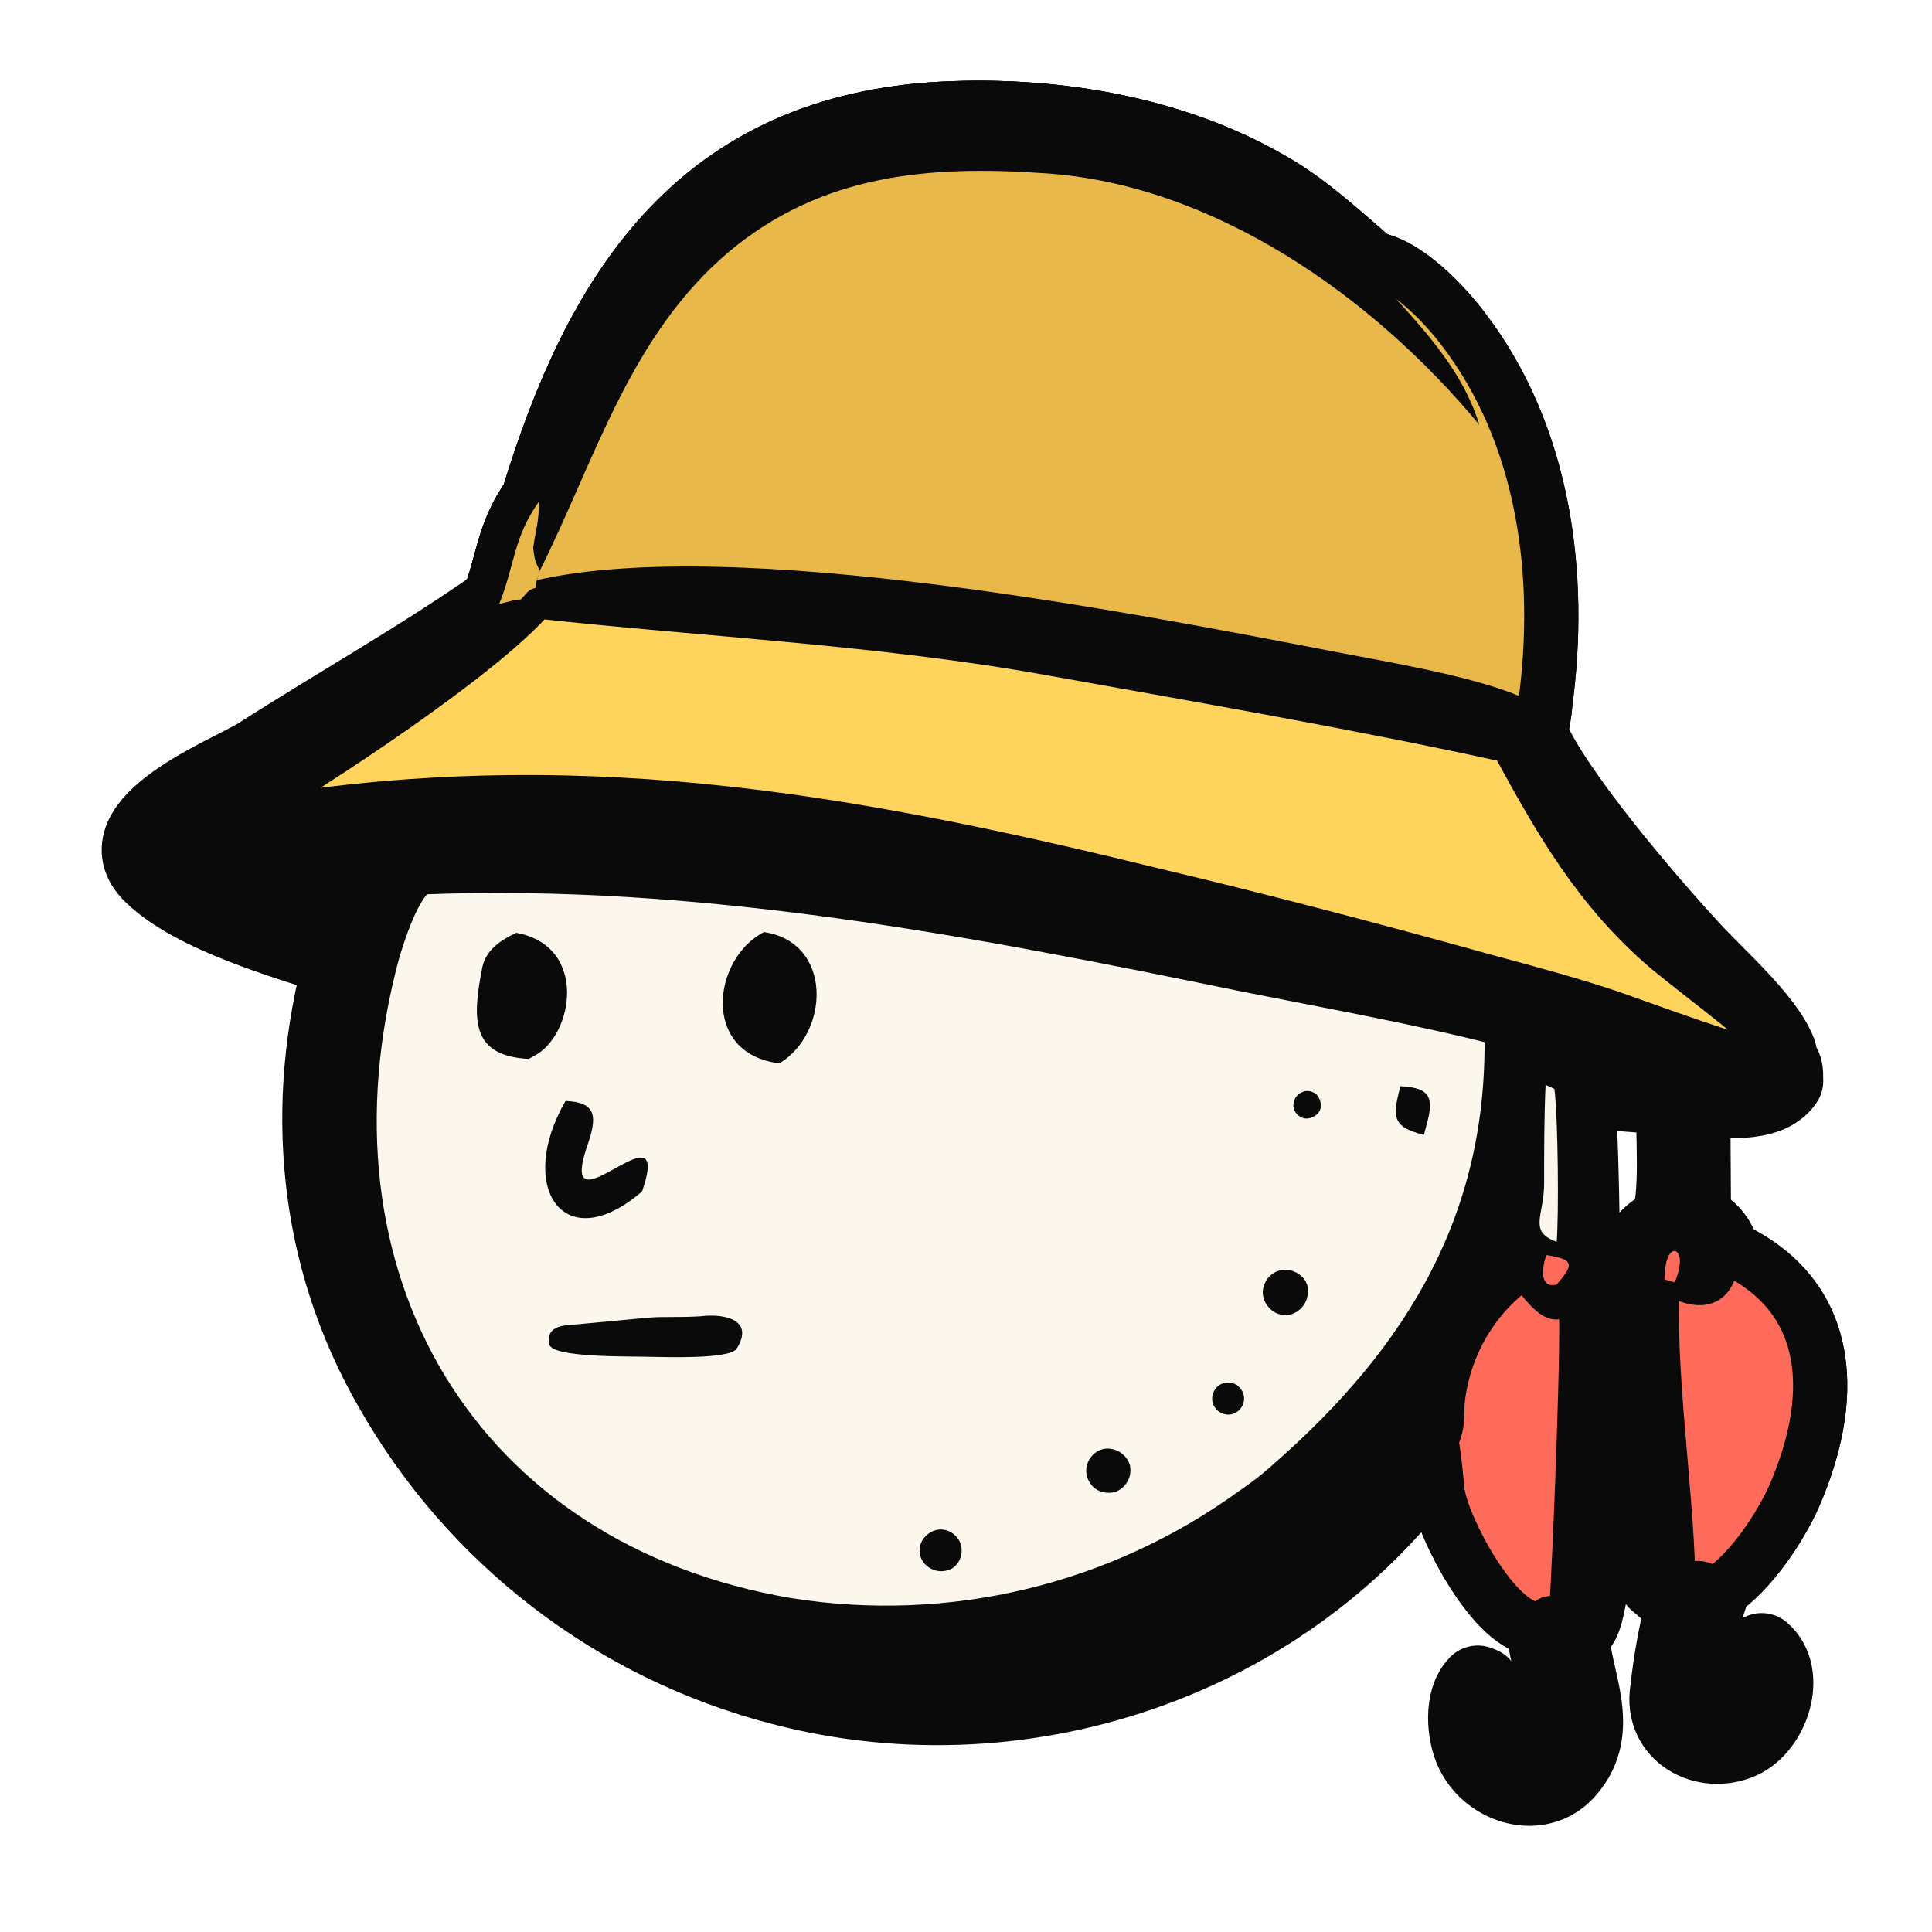
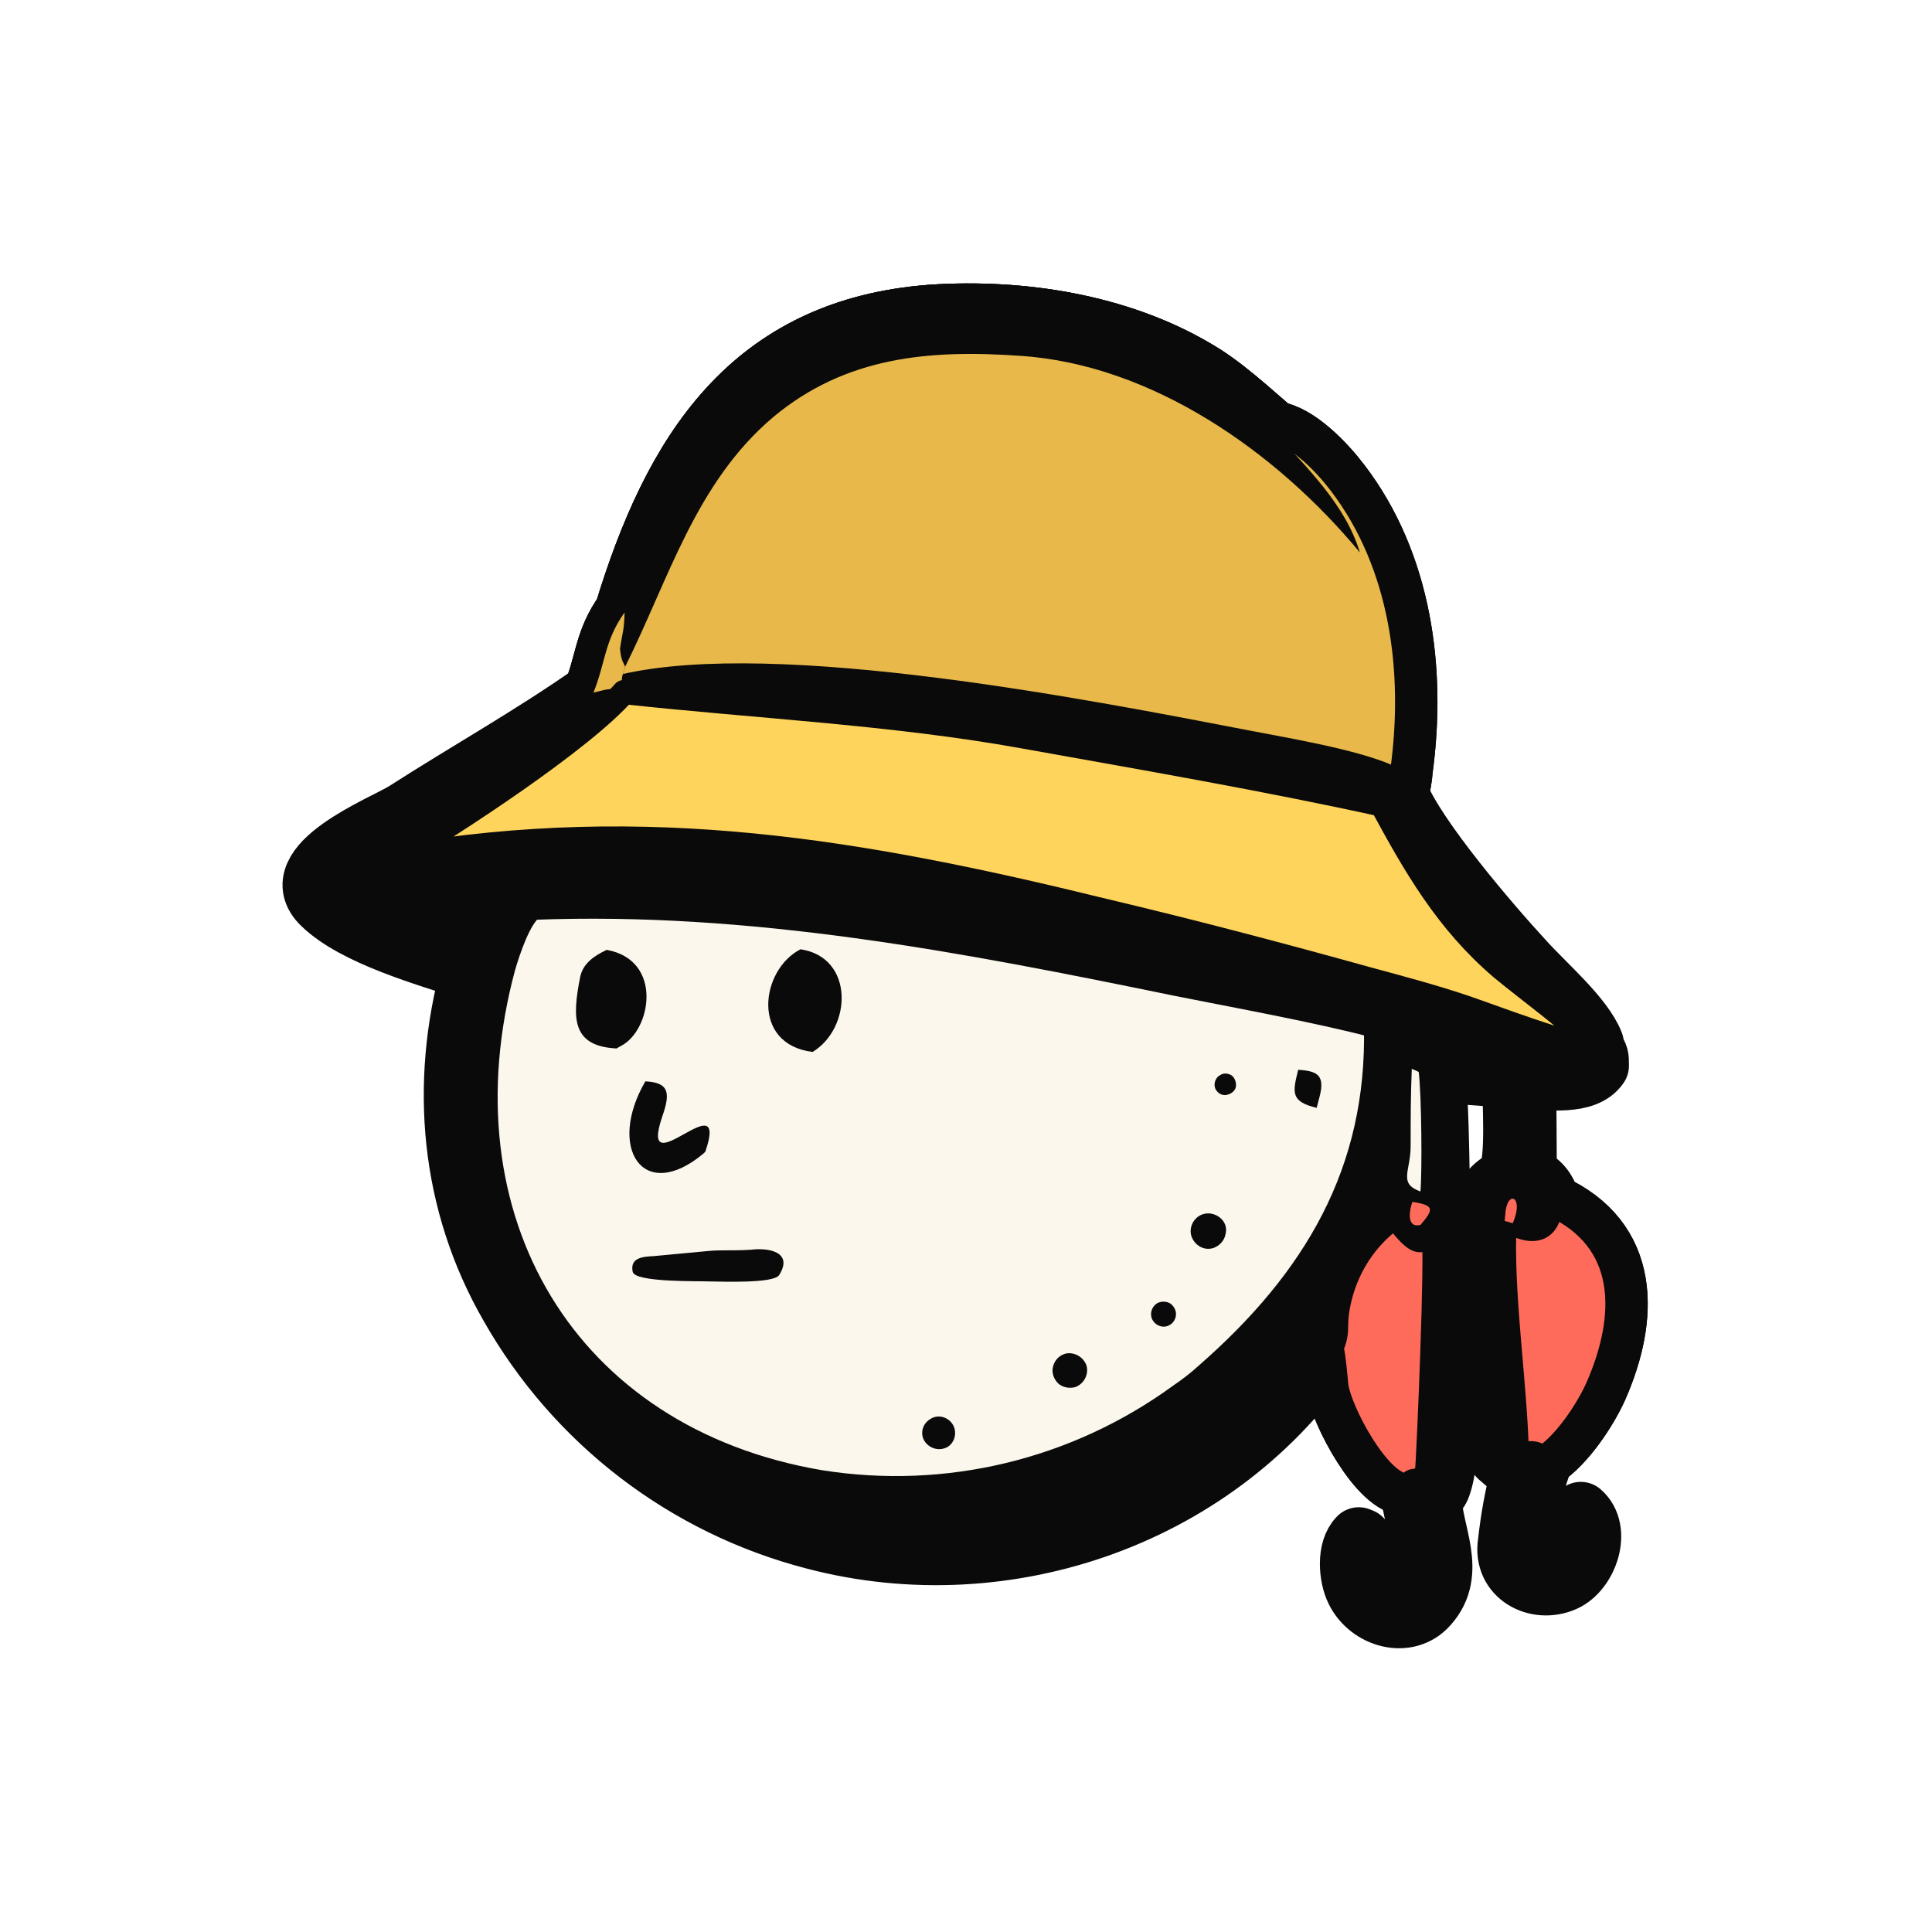
- <svg xmlns="http://www.w3.org/2000/svg" viewBox="727 387 262 262">
+ <svg xmlns="http://www.w3.org/2000/svg" viewBox="691.8 348.8 335.0 335.0">
  <g data-outlined="1" fill="#0a0a0a" stroke="#0a0a0a" stroke-width="10.5" stroke-linejoin="round">
    <path d="M800.1 455C808.5 427.4 821.8 405.7 853.5 403.4C868.8 402.4 885.6 405 898.9 412.8C903.7 415.5 908.5 420 912.7 423.6C916.8 424.1 921.7 429.3 924.2 432.6C934.9 446.6 937.3 465.1 935 482.2C934.9 483.7 934.6 485.1 934.3 486.5C937.4 494.2 950.2 509.1 956.1 515.5C959.6 519.4 966.3 525.1 968.1 529.7L968.1 529.9L968.2 530.6C969 532 969 531.9 969 533.6C966.7 537 960.2 536 956.4 535.9L956.5 552.3C959.1 554.2 959.6 554.5 960.8 557.6C974.5 563.8 974.2 577.1 968.8 589.4C967 593.4 963.2 599.1 959.4 601.6C958.7 603.6 952 621.7 960.6 620.3C963 619.9 963.7 612.2 965.9 611C969.5 614.1 967.1 621.2 963 623C958.2 625.1 952.4 622 953.3 616.3C953.8 611.9 954.4 608.7 955.4 604.6L951.7 601.4C950.4 594.7 946.9 560.4 950 555.7C950.7 554.4 952.1 553.7 953.3 552.9C954.8 549.4 954 540.2 954.1 535.7L940.7 534.7C941.2 541 941.3 547.3 941.4 553.6C941.5 556.3 943.8 558 944 560.6C944.4 567.1 944.1 604.1 941.1 607.4C940.8 607.7 940.3 608.2 940 608.5C940.1 614.6 944.5 621.4 939.4 627.1C935.8 631.2 929.2 629.3 926.9 624.6C925.7 622.2 925.3 617.5 927.4 615.4L927.9 615.6C929.1 620.7 931.4 632.8 937.9 621.9C939.2 619.8 936.7 609.2 936 606.4C931.1 606.8 924 593.4 923.5 589C923.3 586.9 923.1 584.6 922.7 582.4C903.4 611.5 866.5 624.5 833 615.7C810.6 609.9 791.6 595.3 780.2 575.2C769.9 557.3 768.1 536.8 773.5 517.1C765.6 514.5 753.4 511.1 747.7 505.6C740.6 498.8 758.3 491.9 762 489.6C772.9 482.6 784.2 476.3 794.7 468.9C796.8 463.7 796.6 459.9 800.1 455Z" />
    <path d="M800.1 455C808.5 427.4 821.8 405.7 853.5 403.4C868.8 402.4 885.6 405 898.9 412.8C903.7 415.5 908.5 420 912.7 423.6C916.8 424.1 921.7 429.3 924.2 432.6C934.9 446.6 937.3 465.1 935 482.2C934.9 483.7 934.6 485.1 934.3 486.5L934.1 485C933.7 484.5 933 483.7 932.4 483.4C926.1 480.7 914.6 478.8 907.9 477.5C880.9 472.3 826.5 461.6 799.9 467.8C799.1 468.2 799.2 468.2 798.3 468.3C796.9 468.2 796.1 468.6 794.7 468.9C796.8 463.7 796.6 459.9 800.1 455Z" />
    <path d="M800.1 455C808.5 427.4 821.8 405.7 853.5 403.4C868.8 402.4 885.6 405 898.9 412.8C903.7 415.5 908.5 420 912.7 423.6C918.4 429.9 925.1 436.3 927.6 444.6C913.2 427.2 891.6 412 868.7 410.5C853 409.4 838.5 410.6 825.9 421.1C812.4 432.5 807.8 449.2 800.2 464.4C799.8 466.1 799.3 466.2 799.9 467.8C799.1 468.2 799.2 468.2 798.3 468.3C796.9 468.2 796.1 468.6 794.7 468.9C796.8 463.7 796.6 459.9 800.1 455Z" />
    <path d="M800 468.8C822.9 471.3 846.6 472.4 869.3 476.5C889.9 480.2 910.9 483.8 931.4 488.3C937.2 499 942.7 508.6 952.2 516.7C957.3 520.9 962.7 524.7 967.5 529.3L968.1 529.9L968.2 530.6C964.3 530.3 950 524.9 945.6 523.4C939.9 521.5 934.6 520.1 928.7 518.5C913.6 514.3 898.4 510.3 883.2 506.7C841.2 496.4 804.1 490 760.7 497.4C770.4 491.7 792.9 477 800 468.8Z" />
    <path d="M960.8 557.6C974.5 563.8 974.2 577.1 968.8 589.4C967 593.4 963.2 599.1 959.4 601.6C958.4 600.9 957.5 600.5 956 601C955.8 601 954.8 600.9 954.8 600.7C954.5 588.3 952 572.6 952.7 560.5L954.1 560.9C956.9 562.3 959.9 562.8 960.6 558.5L960.8 557.6Z" />
    <path d="M933.7 559.7C939.1 567 938.1 562.1 940.4 563.6C941 565.7 939.6 599.9 939.2 604.9C939.2 605.1 938.8 605.3 938.5 605.4C938.1 605.5 938 605.5 937.5 605.5C936.6 605.6 936.5 605.7 936 606.4C931.1 606.8 924 593.4 923.5 589C923.3 586.9 923.1 584.6 922.7 582.4C923.8 579.9 923.3 579 923.6 576.5C924.5 569.9 927.9 564 933.2 560.1L933.7 559.7Z" />
    <path d="M784.1 506.2C822.1 504.7 858.8 511.8 895.8 519.4C906.3 521.5 920.2 524 930.4 526.7C931 552 919.8 570.8 901 587.2C899.6 588.5 898 589.7 896.4 590.8C878.4 603.9 856 609.3 834 605.8C789.8 598.3 767.3 560.1 779.1 516.4C779.9 513.7 781.8 507.8 784.1 506.2Z" />
    <path d="M830.6 513.4C840 514.8 839.5 527.1 832.7 531.2C822 529.9 823.6 517 830.6 513.4Z" />
    <path d="M797 513.5C806.9 515.3 804.7 527.6 799.4 530.2L798.7 530.6C790.9 530.2 791 525.3 792.4 518.2C792.9 515.8 794.9 514.5 797 513.5Z" />
    <path d="M814.8 565.7C817.1 565.5 818.7 565.7 822 565.5C825.1 565.1 829.4 565.9 826.9 569.9C825.9 571.4 816.7 571 815.1 571C813 570.9 801.8 571.2 801.5 569.3C801 566.8 803.4 566.7 805.2 566.6L814.8 565.7Z" />
    <path d="M803.7 536.3C808 536.5 808 538.5 806.6 542.5C802.4 555 818.4 535.9 814.1 548.5L813.8 548.8C803.3 557.6 797 547.8 803.7 536.3Z" />
  </g>
  <path fill="#0a0a0a" d="M800.1 455C808.5 427.4 821.8 405.7 853.5 403.4C868.8 402.4 885.6 405 898.9 412.8C903.7 415.5 908.5 420 912.7 423.6C916.8 424.1 921.7 429.3 924.2 432.6C934.9 446.6 937.3 465.1 935 482.2C934.9 483.7 934.6 485.1 934.3 486.5C937.4 494.2 950.2 509.1 956.1 515.5C959.6 519.4 966.3 525.1 968.1 529.7L968.1 529.9L968.2 530.6C969 532 969 531.9 969 533.6C966.7 537 960.2 536 956.4 535.9L956.5 552.3C959.1 554.2 959.6 554.5 960.8 557.6C974.5 563.8 974.2 577.1 968.8 589.4C967 593.4 963.2 599.1 959.4 601.6C958.7 603.6 952 621.7 960.6 620.3C963 619.9 963.7 612.2 965.9 611C969.5 614.1 967.1 621.2 963 623C958.2 625.1 952.4 622 953.3 616.3C953.8 611.9 954.4 608.7 955.4 604.6L951.7 601.4C950.4 594.7 946.9 560.4 950 555.7C950.7 554.4 952.1 553.7 953.3 552.9C954.8 549.4 954 540.2 954.1 535.7L940.7 534.7C941.2 541 941.3 547.3 941.4 553.6C941.5 556.3 943.8 558 944 560.6C944.4 567.1 944.1 604.1 941.1 607.4C940.8 607.7 940.3 608.2 940 608.5C940.1 614.6 944.5 621.4 939.4 627.1C935.8 631.2 929.2 629.3 926.9 624.6C925.7 622.2 925.3 617.5 927.4 615.4L927.9 615.6C929.1 620.7 931.4 632.8 937.9 621.9C939.2 619.8 936.7 609.2 936 606.4C931.1 606.8 924 593.4 923.5 589C923.3 586.9 923.1 584.6 922.7 582.4C903.4 611.5 866.5 624.5 833 615.7C810.6 609.9 791.6 595.3 780.2 575.2C769.9 557.3 768.1 536.8 773.5 517.1C765.6 514.5 753.4 511.1 747.7 505.6C740.6 498.8 758.3 491.9 762 489.6C772.9 482.6 784.2 476.3 794.7 468.9C796.8 463.7 796.6 459.9 800.1 455Z" />
  <path stroke="#0a0a0a" stroke-width="4.2" stroke-linejoin="round" fill="#e8b94a" d="M800.1 455C808.5 427.4 821.8 405.7 853.5 403.4C868.8 402.4 885.6 405 898.9 412.8C903.7 415.5 908.5 420 912.7 423.6C916.8 424.1 921.7 429.3 924.2 432.6C934.9 446.6 937.3 465.1 935 482.2C934.9 483.7 934.6 485.1 934.3 486.5L934.1 485C933.7 484.5 933 483.7 932.4 483.4C926.1 480.7 914.6 478.8 907.9 477.5C880.9 472.3 826.5 461.6 799.9 467.8C799.1 468.2 799.2 468.2 798.3 468.3C796.9 468.2 796.1 468.6 794.7 468.9C796.8 463.7 796.6 459.9 800.1 455Z" />
  <path fill="#0a0a0a" d="M800.1 455C808.5 427.4 821.8 405.7 853.5 403.4C868.8 402.4 885.6 405 898.9 412.8C903.7 415.5 908.5 420 912.7 423.6C918.4 429.9 925.1 436.3 927.6 444.6C913.2 427.2 891.6 412 868.7 410.5C853 409.4 838.5 410.6 825.9 421.1C812.4 432.5 807.8 449.2 800.2 464.4C799.8 466.1 799.3 466.2 799.9 467.8C799.1 468.2 799.2 468.2 798.3 468.3C796.9 468.2 796.1 468.6 794.7 468.9C796.8 463.7 796.6 459.9 800.1 455Z" />
  <path fill="#e8b94a" d="M800.1 455C800 458.3 799.8 458 799.3 461.3C799.5 462.8 799.5 463 800.2 464.4C799.8 466.1 799.3 466.2 799.9 467.8C799.1 468.2 799.2 468.2 798.3 468.3C796.9 468.2 796.1 468.6 794.7 468.9C796.8 463.7 796.6 459.9 800.1 455Z" />
  <path stroke="#0a0a0a" stroke-width="4.2" stroke-linejoin="round" fill="#ffd45c" d="M800 468.8C822.9 471.3 846.6 472.4 869.3 476.5C889.9 480.2 910.9 483.8 931.4 488.3C937.2 499 942.7 508.6 952.2 516.7C957.3 520.9 962.7 524.7 967.5 529.3L968.1 529.9L968.2 530.6C964.3 530.3 950 524.9 945.6 523.4C939.9 521.5 934.6 520.1 928.7 518.5C913.6 514.3 898.4 510.3 883.2 506.7C841.2 496.4 804.1 490 760.7 497.4C770.4 491.7 792.9 477 800 468.8Z" />
  <path stroke="#0a0a0a" stroke-width="4.2" stroke-linejoin="round" fill="#ff6b5a" d="M960.8 557.6C974.5 563.8 974.2 577.1 968.8 589.4C967 593.4 963.2 599.1 959.4 601.6C958.4 600.9 957.5 600.5 956 601C955.8 601 954.8 600.9 954.8 600.7C954.5 588.3 952 572.6 952.7 560.5L954.1 560.9C956.9 562.3 959.9 562.8 960.6 558.5L960.8 557.6Z" />
  <path stroke="#0a0a0a" stroke-width="4.2" stroke-linejoin="round" fill="#ff6b5a" d="M933.7 559.7C939.1 567 938.1 562.1 940.4 563.6C941 565.7 939.6 599.9 939.2 604.9C939.2 605.1 938.8 605.3 938.5 605.4C938.1 605.5 938 605.5 937.5 605.5C936.6 605.6 936.5 605.7 936 606.4C931.1 606.8 924 593.4 923.5 589C923.3 586.9 923.1 584.6 922.7 582.4C923.8 579.9 923.3 579 923.6 576.5C924.5 569.9 927.9 564 933.2 560.1L933.7 559.7Z" />
  <path fill="#ff6b5a" d="M952.7 560.5L952.8 559.5C953 555 956.2 556.1 954.1 560.9L952.7 560.5Z" />
  <path stroke="#0a0a0a" stroke-width="4.2" stroke-linejoin="round" fill="#fbf7ec" d="M784.1 506.2C822.1 504.7 858.8 511.8 895.8 519.4C906.3 521.5 920.2 524 930.4 526.7C931 552 919.8 570.8 901 587.2C899.6 588.5 898 589.7 896.4 590.8C878.4 603.9 856 609.3 834 605.8C789.8 598.3 767.3 560.1 779.1 516.4C779.9 513.7 781.8 507.8 784.1 506.2Z" />
  <path fill="#0a0a0a" d="M830.6 513.4C840 514.8 839.5 527.1 832.7 531.2C822 529.9 823.6 517 830.6 513.4Z" />
  <path fill="#0a0a0a" d="M797 513.5C806.9 515.3 804.7 527.6 799.4 530.2L798.7 530.6C790.9 530.2 791 525.3 792.4 518.2C792.9 515.8 794.9 514.5 797 513.5Z" />
  <path fill="#0a0a0a" d="M814.8 565.7C817.1 565.5 818.7 565.7 822 565.5C825.1 565.1 829.4 565.9 826.9 569.9C825.9 571.4 816.7 571 815.1 571C813 570.9 801.8 571.2 801.5 569.3C801 566.8 803.4 566.7 805.2 566.6L814.8 565.7Z" />
  <path fill="#0a0a0a" d="M803.7 536.3C808 536.5 808 538.5 806.6 542.5C802.4 555 818.4 535.9 814.1 548.5L813.8 548.8C803.3 557.6 797 547.8 803.7 536.3Z" />
  <path fill="#0a0a0a" d="M900.2 559.4C901.2 559 902.4 559.2 903.3 559.9C904.2 560.6 904.6 561.7 904.3 562.8C904.1 563.9 903.3 564.8 902.2 565.2C900.6 565.7 899 564.8 898.4 563.2C897.9 561.7 898.7 560 900.2 559.4Z" />
  <path fill="#0a0a0a" d="M876.6 583.5C878.1 583.2 879.7 584.1 880.2 585.6C880.6 587.1 879.8 588.7 878.3 589.3C877.3 589.6 876.1 589.4 875.3 588.7C874.5 587.9 874.1 586.8 874.4 585.7C874.7 584.6 875.5 583.8 876.6 583.5Z" />
  <path fill="#0a0a0a" d="M853.2 594.8C854.5 594 856.2 594.5 857 595.8C857.8 597.1 857.4 598.9 856.1 599.7C855.2 600.2 854.1 600.2 853.2 599.7C852.3 599.2 851.7 598.3 851.7 597.3C851.7 596.2 852.3 595.3 853.2 594.8Z" />
  <path fill="#0a0a0a" d="M916.9 534.3C920.2 534.5 921.6 535.2 920.6 539L920.1 540.9C915.6 539.8 915.9 538.3 916.9 534.3Z" />
  <path fill="#0a0a0a" d="M892.4 574.8C893.1 574.4 894 574.4 894.7 574.8C895.4 575.3 895.8 576.1 895.7 576.9C895.6 577.7 895.1 578.4 894.3 578.7C893.3 579.1 892.1 578.6 891.6 577.6C891.1 576.6 891.5 575.4 892.4 574.8Z" />
  <path fill="#0a0a0a" d="M903.4 535.2C904 534.8 904.8 534.9 905.4 535.3C905.9 535.7 906.2 536.5 906.1 537.2C906 537.9 905.4 538.4 904.7 538.6C903.8 538.9 902.9 538.4 902.5 537.5C902.2 536.6 902.6 535.6 903.4 535.2Z" />
  <path fill="#fbf7ec" d="M936.6 534.1C936.2 534 937.8 534.6 937.8 534.7C938.3 538.8 938.4 552 938.1 555.4C934.2 554 936.4 551.9 936.4 547.5C936.4 543.1 936.4 538.5 936.6 534.1Z" />
  <path fill="#ff6b5a" d="M936.7 557.2C940.6 557.8 940.4 558.5 938.1 561.2C935.6 561.8 936.2 558.6 936.7 557.2Z" />
</svg>
